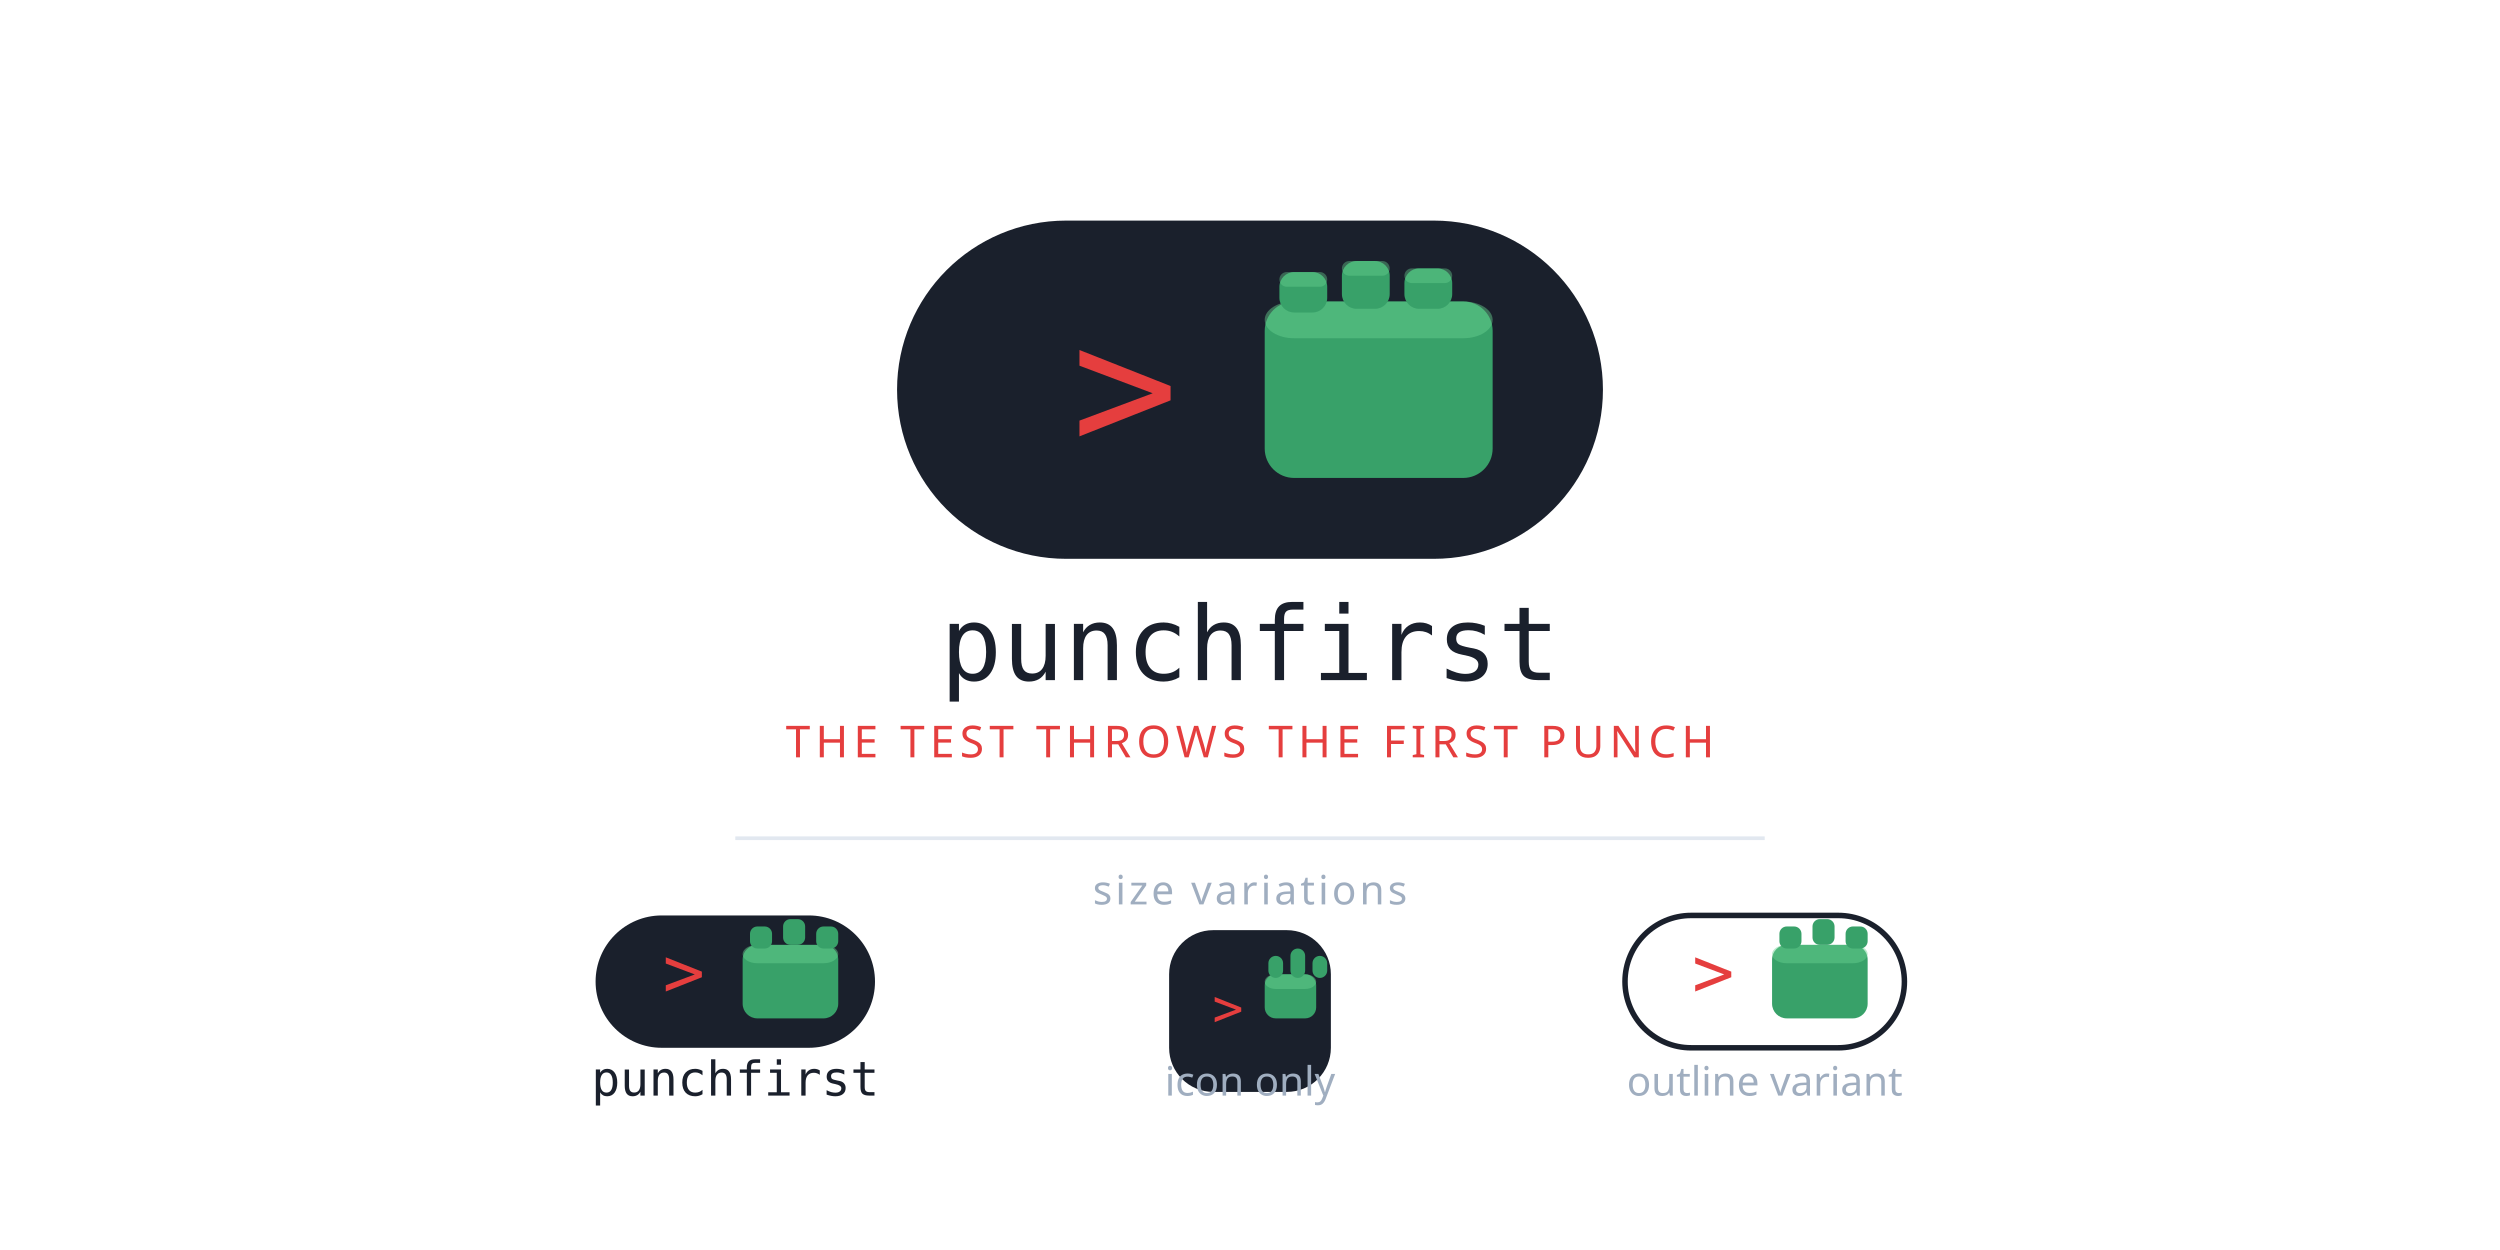
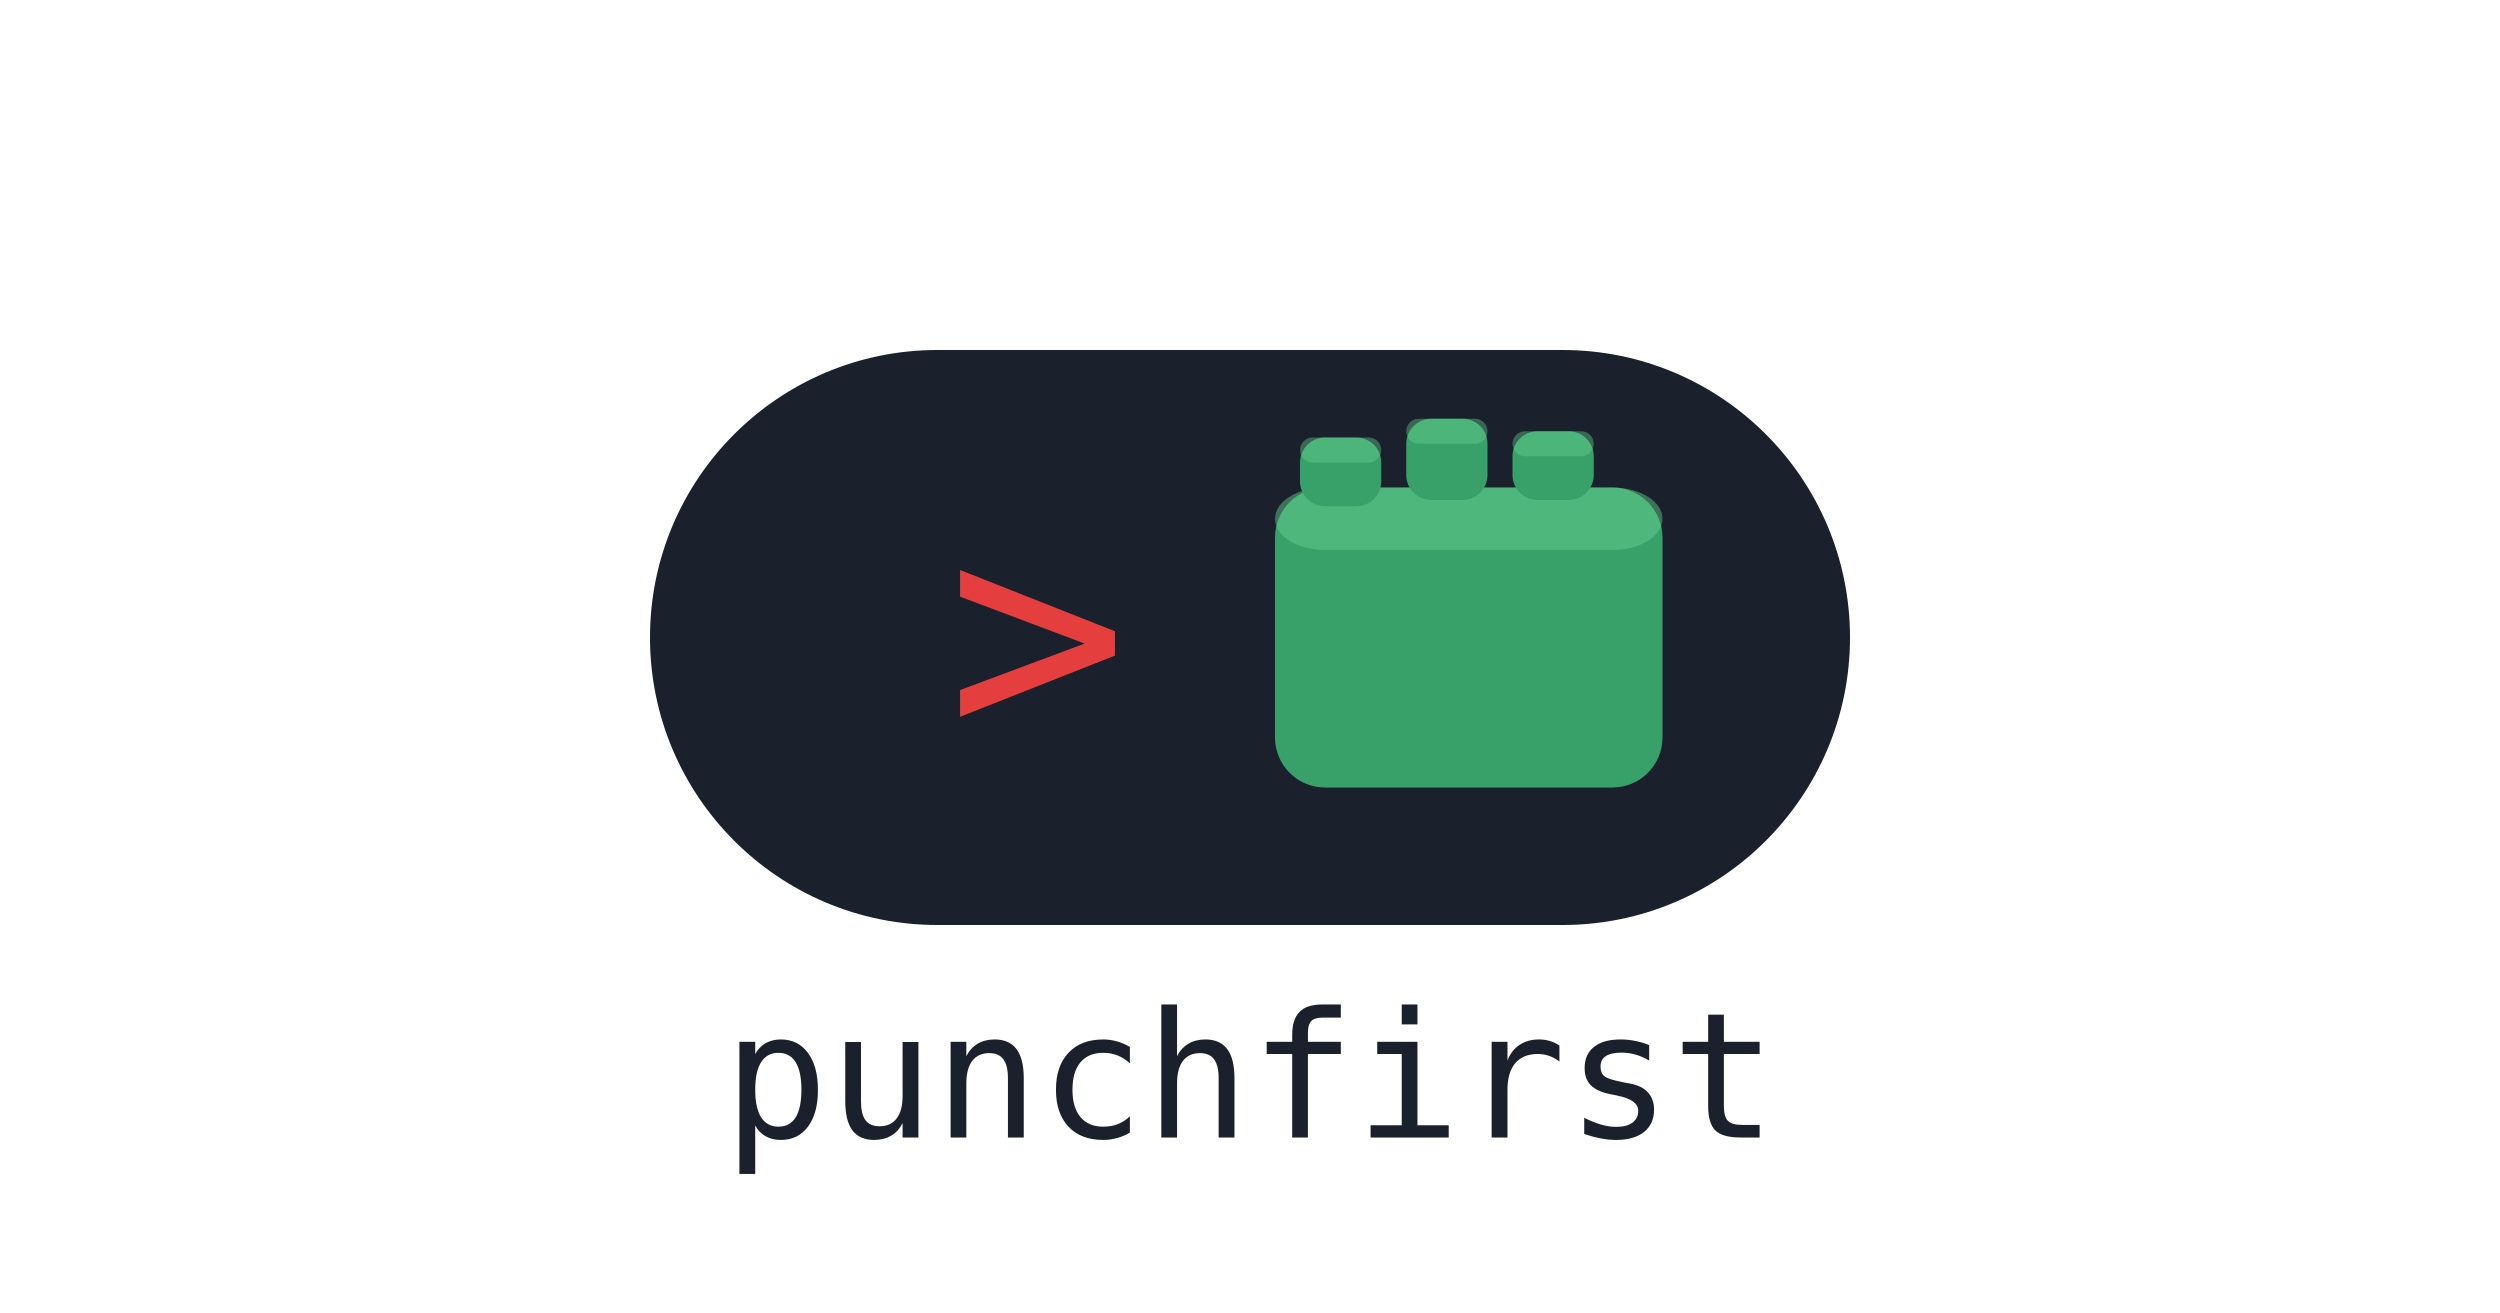
- <svg xmlns="http://www.w3.org/2000/svg" width="680" height="340" viewBox="0 0 680 340" role="img">
-   <g transform="translate(340, 60)">
+ <svg xmlns="http://www.w3.org/2000/svg" width="400" height="210" viewBox="0 0 400 210" role="img">
+   <g transform="translate(200, 56)">
    <rect x="-96" y="0" width="192" height="92" rx="46" fill="#1a202c" />
    <text x="-34" y="62" font-family="monospace" font-size="48" font-weight="500" fill="#e53e3e" text-anchor="middle">&gt;</text>
    <rect x="4" y="22" width="62" height="48" rx="8" fill="#38a169" />
    <rect x="4" y="22" width="62" height="10" rx="8" fill="#68d391" opacity="0.45" />
    <rect x="8" y="14" width="13" height="11" rx="4" fill="#38a169" />
    <rect x="25" y="11" width="13" height="13" rx="4" fill="#38a169" />
    <rect x="42" y="13" width="13" height="11" rx="4" fill="#38a169" />
    <rect x="8" y="14" width="13" height="4" rx="2" fill="#68d391" opacity="0.4" />
    <rect x="25" y="11" width="13" height="4" rx="2" fill="#68d391" opacity="0.4" />
    <rect x="42" y="13" width="13" height="4" rx="2" fill="#68d391" opacity="0.4" />
  </g>
-   <text x="340" y="185" font-family="monospace" font-size="28" font-weight="500" fill="#1a202c" text-anchor="middle">punchfirst</text>
-   <text x="340" y="206" font-family="sans-serif" font-size="12" fill="#e53e3e" text-anchor="middle" letter-spacing="0.12em">THE TEST THROWS THE FIRST PUNCH</text>
-   <line x1="200" y1="228" x2="480" y2="228" stroke="#e2e8f0" stroke-width="1" />
-   <text x="340" y="246" font-family="sans-serif" font-size="11" fill="#a0aec0" text-anchor="middle" letter-spacing="0.08em">size variations</text>
-   <g transform="translate(200, 275)">
-     <rect x="-38" y="-26" width="76" height="36" rx="18" fill="#1a202c" />
-     <text x="-14" y="-4" font-family="monospace" font-size="19" font-weight="500" fill="#e53e3e" text-anchor="middle">&gt;</text>
-     <rect x="2" y="-18" width="26" height="20" rx="4" fill="#38a169" />
-     <rect x="2" y="-18" width="26" height="5" rx="4" fill="#68d391" opacity="0.45" />
-     <rect x="4" y="-23" width="6" height="6" rx="2" fill="#38a169" />
-     <rect x="13" y="-25" width="6" height="7" rx="2" fill="#38a169" />
-     <rect x="22" y="-23" width="6" height="6" rx="2" fill="#38a169" />
-   </g>
-   <text x="200" y="298" font-family="monospace" font-size="13" font-weight="500" fill="#1a202c" text-anchor="middle">punchfirst</text>
-   <g transform="translate(340, 275)">
-     <rect x="-22" y="-22" width="44" height="44" rx="12" fill="#1a202c" />
-     <text x="-6" y="4" font-family="monospace" font-size="14" font-weight="500" fill="#e53e3e" text-anchor="middle">&gt;</text>
-     <rect x="4" y="-10" width="14" height="12" rx="3" fill="#38a169" />
-     <rect x="4" y="-10" width="14" height="4" rx="3" fill="#68d391" opacity="0.45" />
-     <rect x="5" y="-15" width="4" height="6" rx="2" fill="#38a169" />
-     <rect x="11" y="-17" width="4" height="8" rx="2" fill="#38a169" />
-     <rect x="17" y="-15" width="4" height="6" rx="2" fill="#38a169" />
-   </g>
-   <text x="340" y="298" font-family="sans-serif" font-size="11" fill="#a0aec0" text-anchor="middle">icon only</text>
-   <g transform="translate(480, 275)">
-     <rect x="-38" y="-26" width="76" height="36" rx="18" fill="none" stroke="#1a202c" stroke-width="1.5" />
-     <text x="-14" y="-4" font-family="monospace" font-size="19" font-weight="500" fill="#e53e3e" text-anchor="middle">&gt;</text>
-     <rect x="2" y="-18" width="26" height="20" rx="4" fill="#38a169" />
-     <rect x="2" y="-18" width="26" height="5" rx="4" fill="#68d391" opacity="0.45" />
-     <rect x="4" y="-23" width="6" height="6" rx="2" fill="#38a169" />
-     <rect x="13" y="-25" width="6" height="7" rx="2" fill="#38a169" />
-     <rect x="22" y="-23" width="6" height="6" rx="2" fill="#38a169" />
-   </g>
-   <text x="480" y="298" font-family="sans-serif" font-size="11" fill="#a0aec0" text-anchor="middle">outline variant</text>
+   <text x="200" y="182" font-family="monospace" font-size="28" font-weight="500" fill="#1a202c" text-anchor="middle">punchfirst</text>
</svg>
